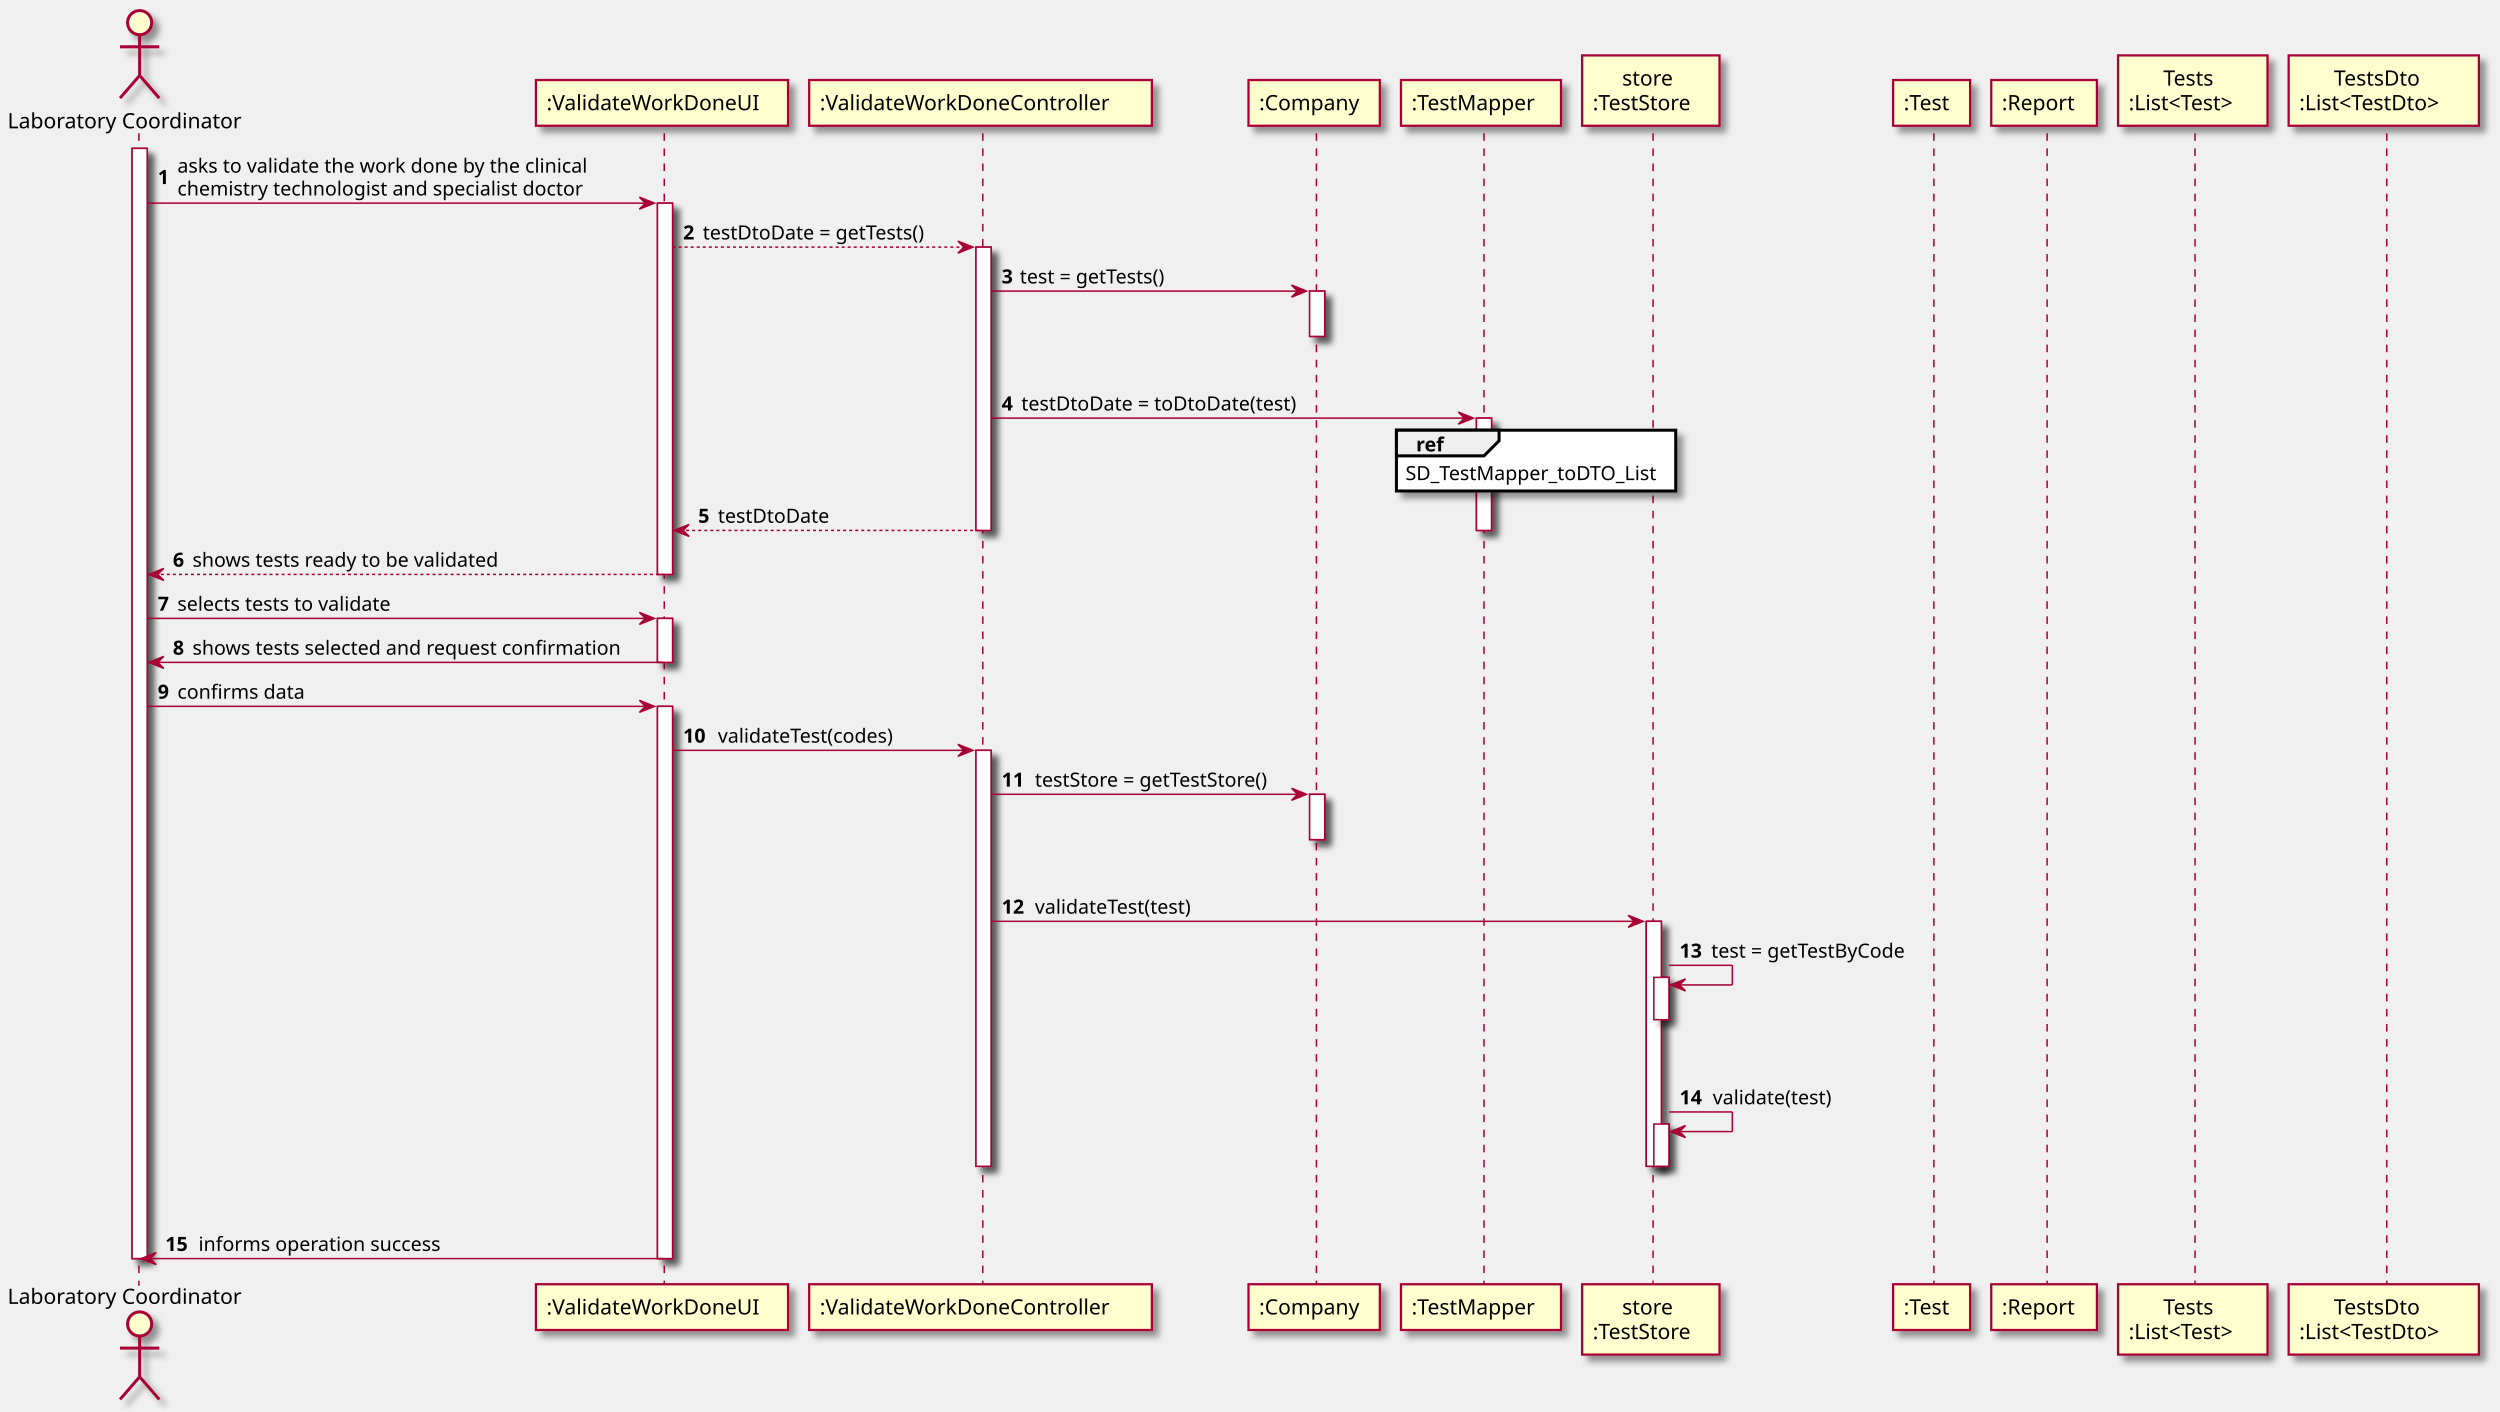
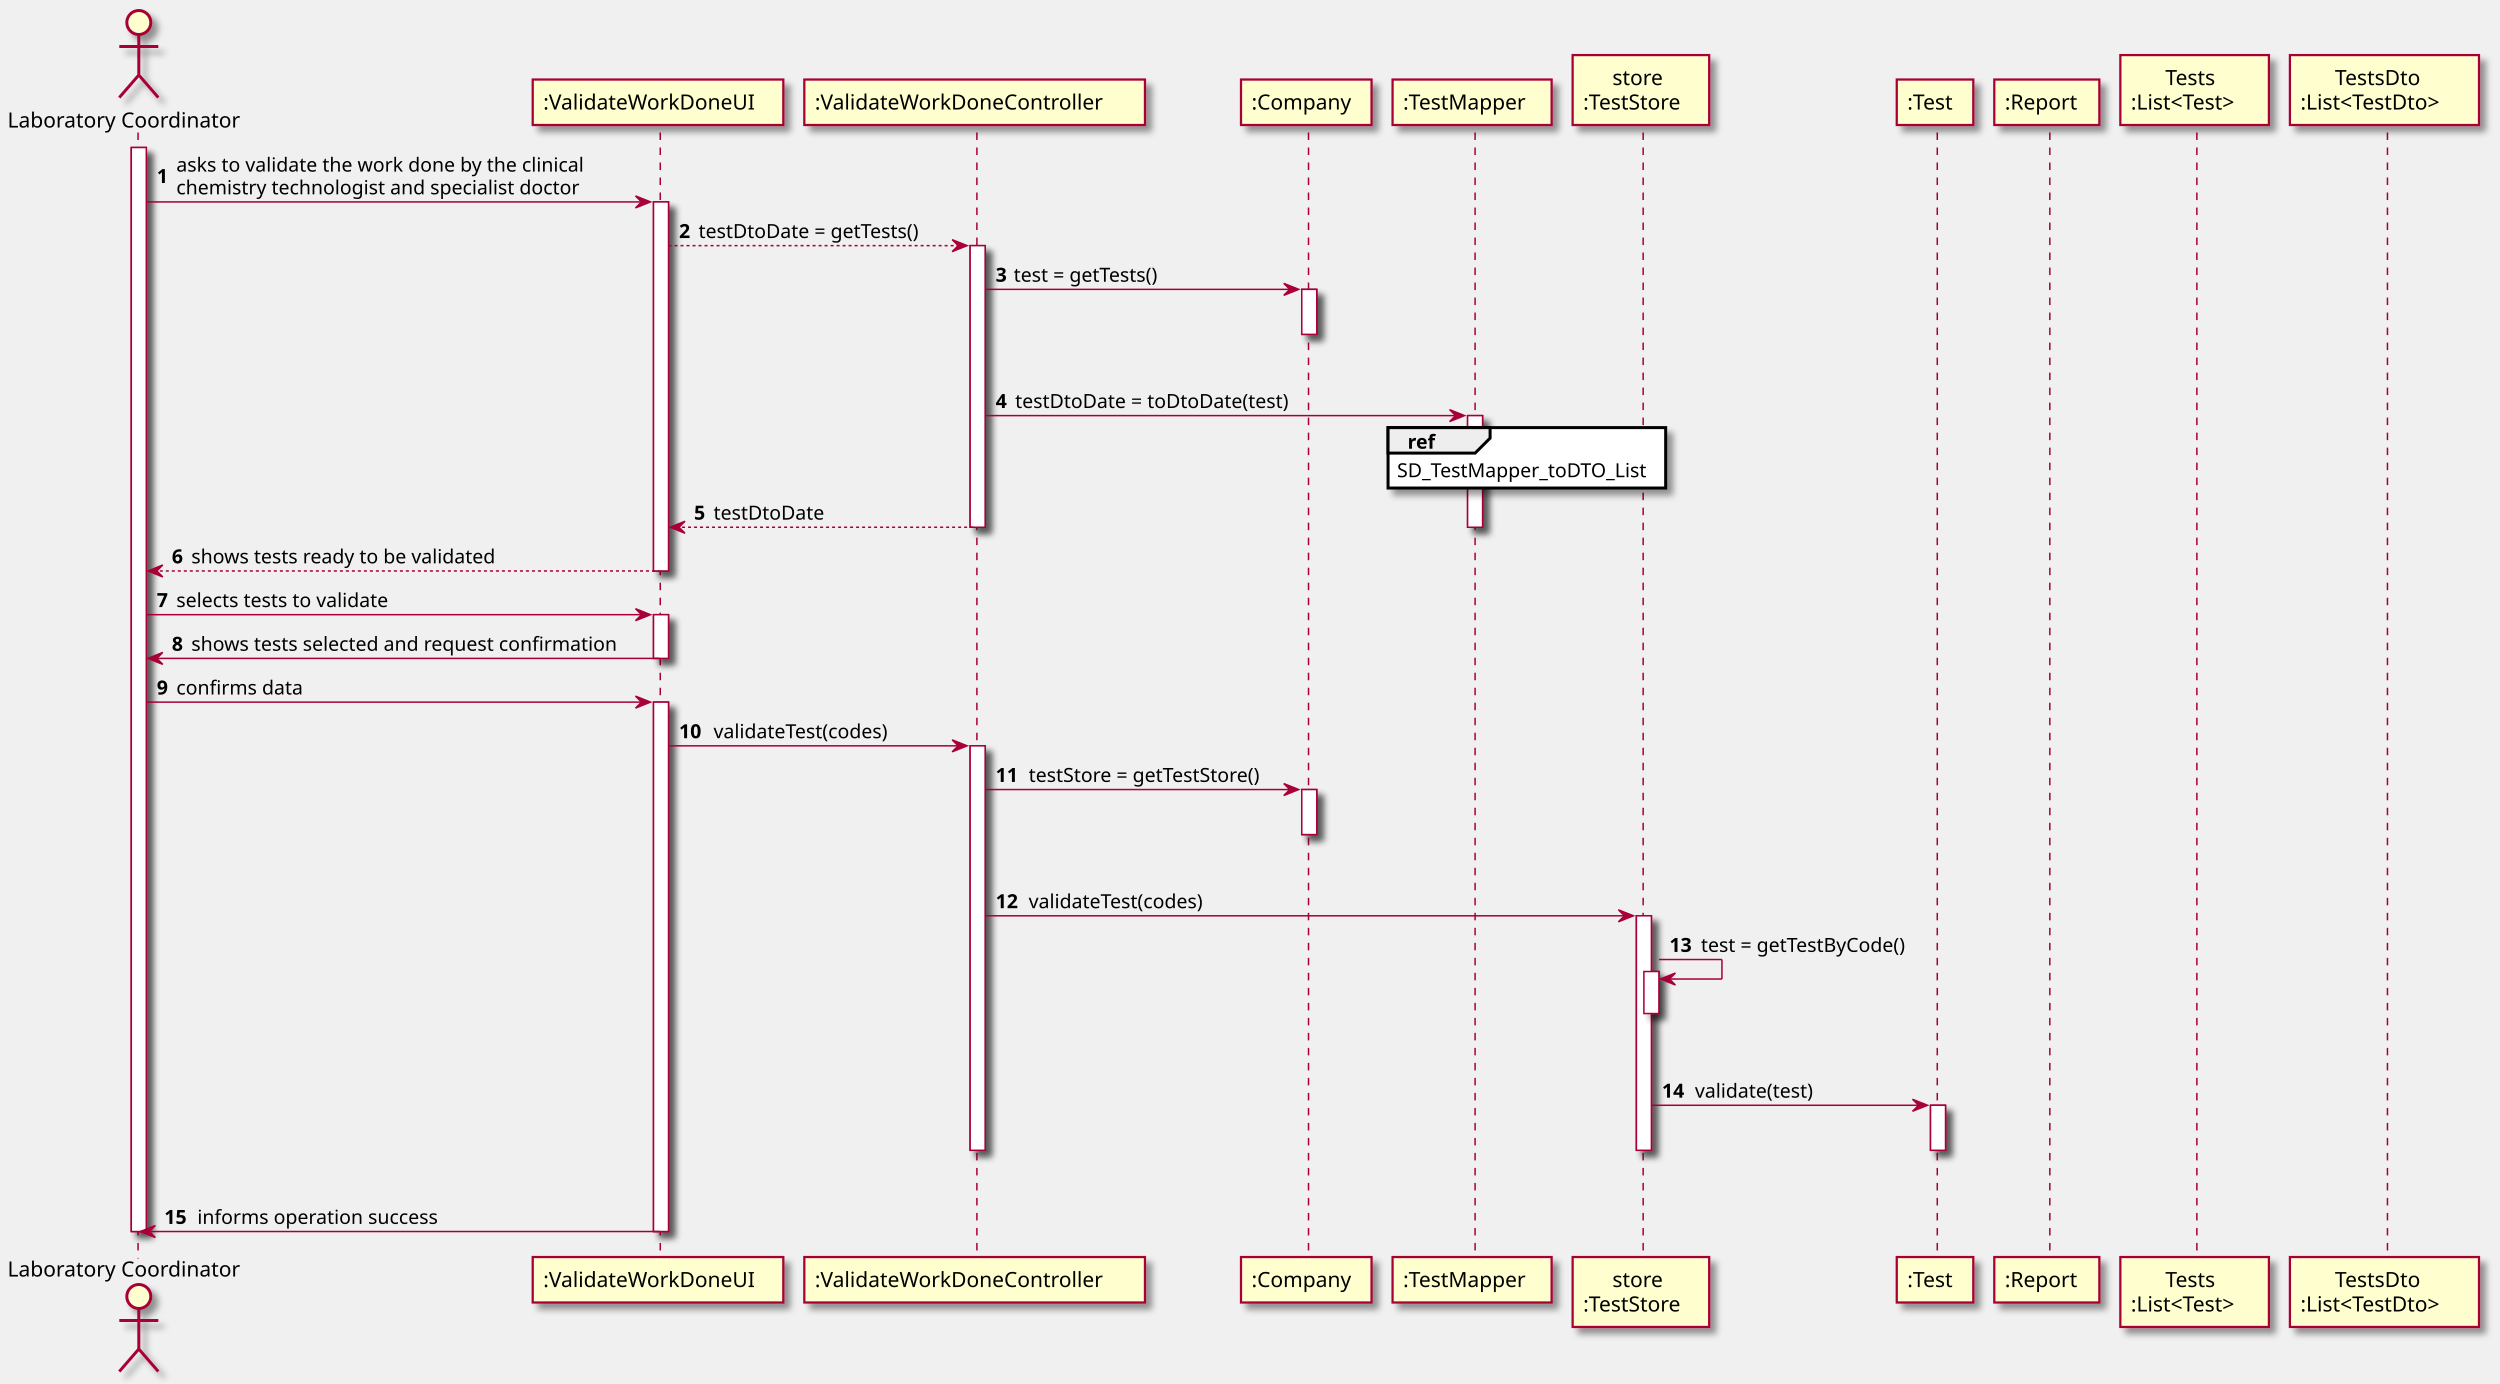
- <svg xmlns="http://www.w3.org/2000/svg" contentScriptType="application/ecmascript" contentStyleType="text/css" height="935px" preserveAspectRatio="none" style="width:1656px;height:935px;background:#FFFFFF;" version="1.1" viewBox="0 0 1656 935" width="1656px" zoomAndPan="magnify">
+ <svg xmlns="http://www.w3.org/2000/svg" contentScriptType="application/ecmascript" contentStyleType="text/css" height="922px" preserveAspectRatio="none" style="width:1666px;height:922px;background:#FFFFFF;" version="1.1" viewBox="0 0 1666 922" width="1666px" zoomAndPan="magnify">
  <defs>
-     <filter height="300%" id="ft2352q7ndsvt" width="300%" x="-1" y="-1">
+     <filter height="300%" id="f3hrrp5qvobx7" width="300%" x="-1" y="-1">
      <feGaussianBlur result="blurOut" stdDeviation="2.0" />
      <feColorMatrix in="blurOut" result="blurOut2" type="matrix" values="0 0 0 0 0 0 0 0 0 0 0 0 0 0 0 0 0 0 .4 0" />
      <feOffset dx="4.0" dy="4.0" in="blurOut2" result="blurOut3" />
      <feBlend in="SourceGraphic" in2="blurOut3" mode="normal" />
    </filter>
  </defs>
  <g>
-     <rect fill="#FFFFFF" filter="url(#ft2352q7ndsvt)" height="735.391" style="stroke:#A80036;stroke-width:1.0;" width="10" x="87.5" y="98.297" />
-     <rect fill="#FFFFFF" filter="url(#ft2352q7ndsvt)" height="245.93" style="stroke:#A80036;stroke-width:1.0;" width="10" x="435.5" y="134.562" />
-     <rect fill="#FFFFFF" filter="url(#ft2352q7ndsvt)" height="29.133" style="stroke:#A80036;stroke-width:1.0;" width="10" x="435.5" y="409.625" />
-     <rect fill="#FFFFFF" filter="url(#ft2352q7ndsvt)" height="365.797" style="stroke:#A80036;stroke-width:1.0;" width="10" x="435.5" y="467.891" />
-     <rect fill="#FFFFFF" filter="url(#ft2352q7ndsvt)" height="187.664" style="stroke:#A80036;stroke-width:1.0;" width="10" x="646.5" y="163.695" />
-     <rect fill="#FFFFFF" filter="url(#ft2352q7ndsvt)" height="275.531" style="stroke:#A80036;stroke-width:1.0;" width="10" x="646.5" y="497.023" />
-     <rect fill="#FFFFFF" filter="url(#ft2352q7ndsvt)" height="30" style="stroke:#A80036;stroke-width:1.0;" width="10" x="867.5" y="192.828" />
-     <rect fill="#FFFFFF" filter="url(#ft2352q7ndsvt)" height="30" style="stroke:#A80036;stroke-width:1.0;" width="10" x="867.5" y="526.156" />
-     <rect fill="#FFFFFF" filter="url(#ft2352q7ndsvt)" height="74.398" style="stroke:#A80036;stroke-width:1.0;" width="10" x="978" y="276.961" />
-     <rect fill="#FFFFFF" filter="url(#ft2352q7ndsvt)" height="162.266" style="stroke:#A80036;stroke-width:1.0;" width="10" x="1090.5" y="610.289" />
-     <rect fill="#FFFFFF" filter="url(#ft2352q7ndsvt)" height="28" style="stroke:#A80036;stroke-width:1.0;" width="10" x="1095.5" y="647.422" />
-     <rect fill="#FFFFFF" filter="url(#ft2352q7ndsvt)" height="28" style="stroke:#A80036;stroke-width:1.0;" width="10" x="1095.5" y="744.555" />
-     <line style="stroke:#A80036;stroke-width:1.0;stroke-dasharray:5.0,5.0;" x1="92" x2="92" y1="88.297" y2="851.688" />
-     <line style="stroke:#A80036;stroke-width:1.0;stroke-dasharray:5.0,5.0;" x1="440" x2="440" y1="88.297" y2="851.688" />
-     <line style="stroke:#A80036;stroke-width:1.0;stroke-dasharray:5.0,5.0;" x1="651" x2="651" y1="88.297" y2="851.688" />
-     <line style="stroke:#A80036;stroke-width:1.0;stroke-dasharray:5.0,5.0;" x1="872" x2="872" y1="88.297" y2="851.688" />
-     <line style="stroke:#A80036;stroke-width:1.0;stroke-dasharray:5.0,5.0;" x1="983" x2="983" y1="88.297" y2="851.688" />
-     <line style="stroke:#A80036;stroke-width:1.0;stroke-dasharray:5.0,5.0;" x1="1095" x2="1095" y1="88.297" y2="851.688" />
-     <line style="stroke:#A80036;stroke-width:1.0;stroke-dasharray:5.0,5.0;" x1="1281" x2="1281" y1="88.297" y2="851.688" />
-     <line style="stroke:#A80036;stroke-width:1.0;stroke-dasharray:5.0,5.0;" x1="1356" x2="1356" y1="88.297" y2="851.688" />
-     <line style="stroke:#A80036;stroke-width:1.0;stroke-dasharray:5.0,5.0;" x1="1454" x2="1454" y1="88.297" y2="851.688" />
-     <line style="stroke:#A80036;stroke-width:1.0;stroke-dasharray:5.0,5.0;" x1="1581" x2="1581" y1="88.297" y2="851.688" />
+     <rect fill="#FFFFFF" filter="url(#f3hrrp5qvobx7)" height="722.391" style="stroke:#A80036;stroke-width:1.0;" width="10" x="87.5" y="98.297" />
+     <rect fill="#FFFFFF" filter="url(#f3hrrp5qvobx7)" height="245.93" style="stroke:#A80036;stroke-width:1.0;" width="10" x="435.5" y="134.562" />
+     <rect fill="#FFFFFF" filter="url(#f3hrrp5qvobx7)" height="29.133" style="stroke:#A80036;stroke-width:1.0;" width="10" x="435.5" y="409.625" />
+     <rect fill="#FFFFFF" filter="url(#f3hrrp5qvobx7)" height="352.797" style="stroke:#A80036;stroke-width:1.0;" width="10" x="435.5" y="467.891" />
+     <rect fill="#FFFFFF" filter="url(#f3hrrp5qvobx7)" height="187.664" style="stroke:#A80036;stroke-width:1.0;" width="10" x="646.5" y="163.695" />
+     <rect fill="#FFFFFF" filter="url(#f3hrrp5qvobx7)" height="269.531" style="stroke:#A80036;stroke-width:1.0;" width="10" x="646.5" y="497.023" />
+     <rect fill="#FFFFFF" filter="url(#f3hrrp5qvobx7)" height="30" style="stroke:#A80036;stroke-width:1.0;" width="10" x="867.5" y="192.828" />
+     <rect fill="#FFFFFF" filter="url(#f3hrrp5qvobx7)" height="30" style="stroke:#A80036;stroke-width:1.0;" width="10" x="867.5" y="526.156" />
+     <rect fill="#FFFFFF" filter="url(#f3hrrp5qvobx7)" height="74.398" style="stroke:#A80036;stroke-width:1.0;" width="10" x="978" y="276.961" />
+     <rect fill="#FFFFFF" filter="url(#f3hrrp5qvobx7)" height="156.266" style="stroke:#A80036;stroke-width:1.0;" width="10" x="1090.5" y="610.289" />
+     <rect fill="#FFFFFF" filter="url(#f3hrrp5qvobx7)" height="28" style="stroke:#A80036;stroke-width:1.0;" width="10" x="1095.5" y="647.422" />
+     <rect fill="#FFFFFF" filter="url(#f3hrrp5qvobx7)" height="30" style="stroke:#A80036;stroke-width:1.0;" width="10" x="1286.5" y="736.555" />
+     <line style="stroke:#A80036;stroke-width:1.0;stroke-dasharray:5.0,5.0;" x1="92" x2="92" y1="88.297" y2="838.688" />
+     <line style="stroke:#A80036;stroke-width:1.0;stroke-dasharray:5.0,5.0;" x1="440" x2="440" y1="88.297" y2="838.688" />
+     <line style="stroke:#A80036;stroke-width:1.0;stroke-dasharray:5.0,5.0;" x1="651" x2="651" y1="88.297" y2="838.688" />
+     <line style="stroke:#A80036;stroke-width:1.0;stroke-dasharray:5.0,5.0;" x1="872" x2="872" y1="88.297" y2="838.688" />
+     <line style="stroke:#A80036;stroke-width:1.0;stroke-dasharray:5.0,5.0;" x1="983" x2="983" y1="88.297" y2="838.688" />
+     <line style="stroke:#A80036;stroke-width:1.0;stroke-dasharray:5.0,5.0;" x1="1095" x2="1095" y1="88.297" y2="838.688" />
+     <line style="stroke:#A80036;stroke-width:1.0;stroke-dasharray:5.0,5.0;" x1="1291" x2="1291" y1="88.297" y2="838.688" />
+     <line style="stroke:#A80036;stroke-width:1.0;stroke-dasharray:5.0,5.0;" x1="1366" x2="1366" y1="88.297" y2="838.688" />
+     <line style="stroke:#A80036;stroke-width:1.0;stroke-dasharray:5.0,5.0;" x1="1464" x2="1464" y1="88.297" y2="838.688" />
+     <line style="stroke:#A80036;stroke-width:1.0;stroke-dasharray:5.0,5.0;" x1="1591" x2="1591" y1="88.297" y2="838.688" />
    <text fill="#000000" font-family="sans-serif" font-size="14" lengthAdjust="spacing" textLength="169" x="5" y="84.995">Laboratory Coordinator</text>
-     <ellipse cx="92.5" cy="15" fill="#FEFECE" filter="url(#ft2352q7ndsvt)" rx="8" ry="8" style="stroke:#A80036;stroke-width:2.0;" />
-     <path d="M92.5,23 L92.5,50 M79.5,31 L105.5,31 M92.5,50 L79.5,65 M92.5,50 L105.5,65 " fill="none" filter="url(#ft2352q7ndsvt)" style="stroke:#A80036;stroke-width:2.0;" />
-     <text fill="#000000" font-family="sans-serif" font-size="14" lengthAdjust="spacing" textLength="169" x="5" y="863.683">Laboratory Coordinator</text>
-     <ellipse cx="92.5" cy="876.984" fill="#FEFECE" filter="url(#ft2352q7ndsvt)" rx="8" ry="8" style="stroke:#A80036;stroke-width:2.0;" />
-     <path d="M92.5,884.984 L92.5,911.984 M79.5,892.984 L105.5,892.984 M92.5,911.984 L79.5,926.984 M92.5,911.984 L105.5,926.984 " fill="none" filter="url(#ft2352q7ndsvt)" style="stroke:#A80036;stroke-width:2.0;" />
-     <rect fill="#FEFECE" filter="url(#ft2352q7ndsvt)" height="30.297" style="stroke:#A80036;stroke-width:1.5;" width="167" x="355" y="53" />
+     <ellipse cx="92.5" cy="15" fill="#FEFECE" filter="url(#f3hrrp5qvobx7)" rx="8" ry="8" style="stroke:#A80036;stroke-width:2.0;" />
+     <path d="M92.5,23 L92.5,50 M79.5,31 L105.5,31 M92.5,50 L79.5,65 M92.5,50 L105.5,65 " fill="none" filter="url(#f3hrrp5qvobx7)" style="stroke:#A80036;stroke-width:2.0;" />
+     <text fill="#000000" font-family="sans-serif" font-size="14" lengthAdjust="spacing" textLength="169" x="5" y="850.683">Laboratory Coordinator</text>
+     <ellipse cx="92.5" cy="863.984" fill="#FEFECE" filter="url(#f3hrrp5qvobx7)" rx="8" ry="8" style="stroke:#A80036;stroke-width:2.0;" />
+     <path d="M92.5,871.984 L92.5,898.984 M79.5,879.984 L105.5,879.984 M92.5,898.984 L79.5,913.984 M92.5,898.984 L105.5,913.984 " fill="none" filter="url(#f3hrrp5qvobx7)" style="stroke:#A80036;stroke-width:2.0;" />
+     <rect fill="#FEFECE" filter="url(#f3hrrp5qvobx7)" height="30.297" style="stroke:#A80036;stroke-width:1.5;" width="167" x="355" y="53" />
    <text fill="#000000" font-family="sans-serif" font-size="14" lengthAdjust="spacing" textLength="153" x="362" y="72.995">:ValidateWorkDoneUI</text>
-     <rect fill="#FEFECE" filter="url(#ft2352q7ndsvt)" height="30.297" style="stroke:#A80036;stroke-width:1.5;" width="167" x="355" y="850.688" />
-     <text fill="#000000" font-family="sans-serif" font-size="14" lengthAdjust="spacing" textLength="153" x="362" y="870.683">:ValidateWorkDoneUI</text>
-     <rect fill="#FEFECE" filter="url(#ft2352q7ndsvt)" height="30.297" style="stroke:#A80036;stroke-width:1.5;" width="227" x="536" y="53" />
+     <rect fill="#FEFECE" filter="url(#f3hrrp5qvobx7)" height="30.297" style="stroke:#A80036;stroke-width:1.5;" width="167" x="355" y="837.688" />
+     <text fill="#000000" font-family="sans-serif" font-size="14" lengthAdjust="spacing" textLength="153" x="362" y="857.683">:ValidateWorkDoneUI</text>
+     <rect fill="#FEFECE" filter="url(#f3hrrp5qvobx7)" height="30.297" style="stroke:#A80036;stroke-width:1.5;" width="227" x="536" y="53" />
    <text fill="#000000" font-family="sans-serif" font-size="14" lengthAdjust="spacing" textLength="213" x="543" y="72.995">:ValidateWorkDoneController</text>
-     <rect fill="#FEFECE" filter="url(#ft2352q7ndsvt)" height="30.297" style="stroke:#A80036;stroke-width:1.5;" width="227" x="536" y="850.688" />
-     <text fill="#000000" font-family="sans-serif" font-size="14" lengthAdjust="spacing" textLength="213" x="543" y="870.683">:ValidateWorkDoneController</text>
-     <rect fill="#FEFECE" filter="url(#ft2352q7ndsvt)" height="30.297" style="stroke:#A80036;stroke-width:1.5;" width="87" x="827" y="53" />
+     <rect fill="#FEFECE" filter="url(#f3hrrp5qvobx7)" height="30.297" style="stroke:#A80036;stroke-width:1.5;" width="227" x="536" y="837.688" />
+     <text fill="#000000" font-family="sans-serif" font-size="14" lengthAdjust="spacing" textLength="213" x="543" y="857.683">:ValidateWorkDoneController</text>
+     <rect fill="#FEFECE" filter="url(#f3hrrp5qvobx7)" height="30.297" style="stroke:#A80036;stroke-width:1.5;" width="87" x="827" y="53" />
    <text fill="#000000" font-family="sans-serif" font-size="14" lengthAdjust="spacing" textLength="73" x="834" y="72.995">:Company</text>
-     <rect fill="#FEFECE" filter="url(#ft2352q7ndsvt)" height="30.297" style="stroke:#A80036;stroke-width:1.5;" width="87" x="827" y="850.688" />
-     <text fill="#000000" font-family="sans-serif" font-size="14" lengthAdjust="spacing" textLength="73" x="834" y="870.683">:Company</text>
-     <rect fill="#FEFECE" filter="url(#ft2352q7ndsvt)" height="30.297" style="stroke:#A80036;stroke-width:1.5;" width="106" x="928" y="53" />
+     <rect fill="#FEFECE" filter="url(#f3hrrp5qvobx7)" height="30.297" style="stroke:#A80036;stroke-width:1.5;" width="87" x="827" y="837.688" />
+     <text fill="#000000" font-family="sans-serif" font-size="14" lengthAdjust="spacing" textLength="73" x="834" y="857.683">:Company</text>
+     <rect fill="#FEFECE" filter="url(#f3hrrp5qvobx7)" height="30.297" style="stroke:#A80036;stroke-width:1.5;" width="106" x="928" y="53" />
    <text fill="#000000" font-family="sans-serif" font-size="14" lengthAdjust="spacing" textLength="92" x="935" y="72.995">:TestMapper</text>
-     <rect fill="#FEFECE" filter="url(#ft2352q7ndsvt)" height="30.297" style="stroke:#A80036;stroke-width:1.5;" width="106" x="928" y="850.688" />
-     <text fill="#000000" font-family="sans-serif" font-size="14" lengthAdjust="spacing" textLength="92" x="935" y="870.683">:TestMapper</text>
-     <rect fill="#FEFECE" filter="url(#ft2352q7ndsvt)" height="46.594" style="stroke:#A80036;stroke-width:1.5;" width="91" x="1048" y="36.703" />
+     <rect fill="#FEFECE" filter="url(#f3hrrp5qvobx7)" height="30.297" style="stroke:#A80036;stroke-width:1.5;" width="106" x="928" y="837.688" />
+     <text fill="#000000" font-family="sans-serif" font-size="14" lengthAdjust="spacing" textLength="92" x="935" y="857.683">:TestMapper</text>
+     <rect fill="#FEFECE" filter="url(#f3hrrp5qvobx7)" height="46.594" style="stroke:#A80036;stroke-width:1.5;" width="91" x="1048" y="36.703" />
    <text fill="#000000" font-family="sans-serif" font-size="14" lengthAdjust="spacing" textLength="38" x="1074.5" y="56.698">store</text>
    <text fill="#000000" font-family="sans-serif" font-size="14" lengthAdjust="spacing" textLength="77" x="1055" y="72.995">:TestStore</text>
-     <rect fill="#FEFECE" filter="url(#ft2352q7ndsvt)" height="46.594" style="stroke:#A80036;stroke-width:1.5;" width="91" x="1048" y="850.688" />
-     <text fill="#000000" font-family="sans-serif" font-size="14" lengthAdjust="spacing" textLength="38" x="1074.5" y="870.683">store</text>
-     <text fill="#000000" font-family="sans-serif" font-size="14" lengthAdjust="spacing" textLength="77" x="1055" y="886.98">:TestStore</text>
-     <rect fill="#FEFECE" filter="url(#ft2352q7ndsvt)" height="30.297" style="stroke:#A80036;stroke-width:1.5;" width="51" x="1254" y="53" />
-     <text fill="#000000" font-family="sans-serif" font-size="14" lengthAdjust="spacing" textLength="37" x="1261" y="72.995">:Test</text>
-     <rect fill="#FEFECE" filter="url(#ft2352q7ndsvt)" height="30.297" style="stroke:#A80036;stroke-width:1.5;" width="51" x="1254" y="850.688" />
-     <text fill="#000000" font-family="sans-serif" font-size="14" lengthAdjust="spacing" textLength="37" x="1261" y="870.683">:Test</text>
-     <rect fill="#FEFECE" filter="url(#ft2352q7ndsvt)" height="30.297" style="stroke:#A80036;stroke-width:1.5;" width="70" x="1319" y="53" />
-     <text fill="#000000" font-family="sans-serif" font-size="14" lengthAdjust="spacing" textLength="56" x="1326" y="72.995">:Report</text>
-     <rect fill="#FEFECE" filter="url(#ft2352q7ndsvt)" height="30.297" style="stroke:#A80036;stroke-width:1.5;" width="70" x="1319" y="850.688" />
-     <text fill="#000000" font-family="sans-serif" font-size="14" lengthAdjust="spacing" textLength="56" x="1326" y="870.683">:Report</text>
-     <rect fill="#FEFECE" filter="url(#ft2352q7ndsvt)" height="46.594" style="stroke:#A80036;stroke-width:1.5;" width="99" x="1403" y="36.703" />
-     <text fill="#000000" font-family="sans-serif" font-size="14" lengthAdjust="spacing" textLength="39" x="1433" y="56.698">Tests</text>
-     <text fill="#000000" font-family="sans-serif" font-size="14" lengthAdjust="spacing" textLength="85" x="1410" y="72.995">:List&lt;Test&gt;</text>
-     <rect fill="#FEFECE" filter="url(#ft2352q7ndsvt)" height="46.594" style="stroke:#A80036;stroke-width:1.5;" width="99" x="1403" y="850.688" />
-     <text fill="#000000" font-family="sans-serif" font-size="14" lengthAdjust="spacing" textLength="39" x="1433" y="870.683">Tests</text>
-     <text fill="#000000" font-family="sans-serif" font-size="14" lengthAdjust="spacing" textLength="85" x="1410" y="886.98">:List&lt;Test&gt;</text>
-     <rect fill="#FEFECE" filter="url(#ft2352q7ndsvt)" height="46.594" style="stroke:#A80036;stroke-width:1.5;" width="126" x="1516" y="36.703" />
-     <text fill="#000000" font-family="sans-serif" font-size="14" lengthAdjust="spacing" textLength="66" x="1546" y="56.698">TestsDto</text>
-     <text fill="#000000" font-family="sans-serif" font-size="14" lengthAdjust="spacing" textLength="112" x="1523" y="72.995">:List&lt;TestDto&gt;</text>
-     <rect fill="#FEFECE" filter="url(#ft2352q7ndsvt)" height="46.594" style="stroke:#A80036;stroke-width:1.5;" width="126" x="1516" y="850.688" />
-     <text fill="#000000" font-family="sans-serif" font-size="14" lengthAdjust="spacing" textLength="66" x="1546" y="870.683">TestsDto</text>
-     <text fill="#000000" font-family="sans-serif" font-size="14" lengthAdjust="spacing" textLength="112" x="1523" y="886.98">:List&lt;TestDto&gt;</text>
-     <rect fill="#FFFFFF" filter="url(#ft2352q7ndsvt)" height="735.391" style="stroke:#A80036;stroke-width:1.0;" width="10" x="87.5" y="98.297" />
-     <rect fill="#FFFFFF" filter="url(#ft2352q7ndsvt)" height="245.93" style="stroke:#A80036;stroke-width:1.0;" width="10" x="435.5" y="134.562" />
-     <rect fill="#FFFFFF" filter="url(#ft2352q7ndsvt)" height="29.133" style="stroke:#A80036;stroke-width:1.0;" width="10" x="435.5" y="409.625" />
-     <rect fill="#FFFFFF" filter="url(#ft2352q7ndsvt)" height="365.797" style="stroke:#A80036;stroke-width:1.0;" width="10" x="435.5" y="467.891" />
-     <rect fill="#FFFFFF" filter="url(#ft2352q7ndsvt)" height="187.664" style="stroke:#A80036;stroke-width:1.0;" width="10" x="646.5" y="163.695" />
-     <rect fill="#FFFFFF" filter="url(#ft2352q7ndsvt)" height="275.531" style="stroke:#A80036;stroke-width:1.0;" width="10" x="646.5" y="497.023" />
-     <rect fill="#FFFFFF" filter="url(#ft2352q7ndsvt)" height="30" style="stroke:#A80036;stroke-width:1.0;" width="10" x="867.5" y="192.828" />
-     <rect fill="#FFFFFF" filter="url(#ft2352q7ndsvt)" height="30" style="stroke:#A80036;stroke-width:1.0;" width="10" x="867.5" y="526.156" />
-     <rect fill="#FFFFFF" filter="url(#ft2352q7ndsvt)" height="74.398" style="stroke:#A80036;stroke-width:1.0;" width="10" x="978" y="276.961" />
-     <rect fill="#FFFFFF" filter="url(#ft2352q7ndsvt)" height="162.266" style="stroke:#A80036;stroke-width:1.0;" width="10" x="1090.5" y="610.289" />
-     <rect fill="#FFFFFF" filter="url(#ft2352q7ndsvt)" height="28" style="stroke:#A80036;stroke-width:1.0;" width="10" x="1095.5" y="647.422" />
-     <rect fill="#FFFFFF" filter="url(#ft2352q7ndsvt)" height="28" style="stroke:#A80036;stroke-width:1.0;" width="10" x="1095.5" y="744.555" />
+     <rect fill="#FEFECE" filter="url(#f3hrrp5qvobx7)" height="46.594" style="stroke:#A80036;stroke-width:1.5;" width="91" x="1048" y="837.688" />
+     <text fill="#000000" font-family="sans-serif" font-size="14" lengthAdjust="spacing" textLength="38" x="1074.5" y="857.683">store</text>
+     <text fill="#000000" font-family="sans-serif" font-size="14" lengthAdjust="spacing" textLength="77" x="1055" y="873.98">:TestStore</text>
+     <rect fill="#FEFECE" filter="url(#f3hrrp5qvobx7)" height="30.297" style="stroke:#A80036;stroke-width:1.5;" width="51" x="1264" y="53" />
+     <text fill="#000000" font-family="sans-serif" font-size="14" lengthAdjust="spacing" textLength="37" x="1271" y="72.995">:Test</text>
+     <rect fill="#FEFECE" filter="url(#f3hrrp5qvobx7)" height="30.297" style="stroke:#A80036;stroke-width:1.5;" width="51" x="1264" y="837.688" />
+     <text fill="#000000" font-family="sans-serif" font-size="14" lengthAdjust="spacing" textLength="37" x="1271" y="857.683">:Test</text>
+     <rect fill="#FEFECE" filter="url(#f3hrrp5qvobx7)" height="30.297" style="stroke:#A80036;stroke-width:1.5;" width="70" x="1329" y="53" />
+     <text fill="#000000" font-family="sans-serif" font-size="14" lengthAdjust="spacing" textLength="56" x="1336" y="72.995">:Report</text>
+     <rect fill="#FEFECE" filter="url(#f3hrrp5qvobx7)" height="30.297" style="stroke:#A80036;stroke-width:1.5;" width="70" x="1329" y="837.688" />
+     <text fill="#000000" font-family="sans-serif" font-size="14" lengthAdjust="spacing" textLength="56" x="1336" y="857.683">:Report</text>
+     <rect fill="#FEFECE" filter="url(#f3hrrp5qvobx7)" height="46.594" style="stroke:#A80036;stroke-width:1.5;" width="99" x="1413" y="36.703" />
+     <text fill="#000000" font-family="sans-serif" font-size="14" lengthAdjust="spacing" textLength="39" x="1443" y="56.698">Tests</text>
+     <text fill="#000000" font-family="sans-serif" font-size="14" lengthAdjust="spacing" textLength="85" x="1420" y="72.995">:List&lt;Test&gt;</text>
+     <rect fill="#FEFECE" filter="url(#f3hrrp5qvobx7)" height="46.594" style="stroke:#A80036;stroke-width:1.5;" width="99" x="1413" y="837.688" />
+     <text fill="#000000" font-family="sans-serif" font-size="14" lengthAdjust="spacing" textLength="39" x="1443" y="857.683">Tests</text>
+     <text fill="#000000" font-family="sans-serif" font-size="14" lengthAdjust="spacing" textLength="85" x="1420" y="873.98">:List&lt;Test&gt;</text>
+     <rect fill="#FEFECE" filter="url(#f3hrrp5qvobx7)" height="46.594" style="stroke:#A80036;stroke-width:1.5;" width="126" x="1526" y="36.703" />
+     <text fill="#000000" font-family="sans-serif" font-size="14" lengthAdjust="spacing" textLength="66" x="1556" y="56.698">TestsDto</text>
+     <text fill="#000000" font-family="sans-serif" font-size="14" lengthAdjust="spacing" textLength="112" x="1533" y="72.995">:List&lt;TestDto&gt;</text>
+     <rect fill="#FEFECE" filter="url(#f3hrrp5qvobx7)" height="46.594" style="stroke:#A80036;stroke-width:1.5;" width="126" x="1526" y="837.688" />
+     <text fill="#000000" font-family="sans-serif" font-size="14" lengthAdjust="spacing" textLength="66" x="1556" y="857.683">TestsDto</text>
+     <text fill="#000000" font-family="sans-serif" font-size="14" lengthAdjust="spacing" textLength="112" x="1533" y="873.98">:List&lt;TestDto&gt;</text>
+     <rect fill="#FFFFFF" filter="url(#f3hrrp5qvobx7)" height="722.391" style="stroke:#A80036;stroke-width:1.0;" width="10" x="87.5" y="98.297" />
+     <rect fill="#FFFFFF" filter="url(#f3hrrp5qvobx7)" height="245.93" style="stroke:#A80036;stroke-width:1.0;" width="10" x="435.5" y="134.562" />
+     <rect fill="#FFFFFF" filter="url(#f3hrrp5qvobx7)" height="29.133" style="stroke:#A80036;stroke-width:1.0;" width="10" x="435.5" y="409.625" />
+     <rect fill="#FFFFFF" filter="url(#f3hrrp5qvobx7)" height="352.797" style="stroke:#A80036;stroke-width:1.0;" width="10" x="435.5" y="467.891" />
+     <rect fill="#FFFFFF" filter="url(#f3hrrp5qvobx7)" height="187.664" style="stroke:#A80036;stroke-width:1.0;" width="10" x="646.5" y="163.695" />
+     <rect fill="#FFFFFF" filter="url(#f3hrrp5qvobx7)" height="269.531" style="stroke:#A80036;stroke-width:1.0;" width="10" x="646.5" y="497.023" />
+     <rect fill="#FFFFFF" filter="url(#f3hrrp5qvobx7)" height="30" style="stroke:#A80036;stroke-width:1.0;" width="10" x="867.5" y="192.828" />
+     <rect fill="#FFFFFF" filter="url(#f3hrrp5qvobx7)" height="30" style="stroke:#A80036;stroke-width:1.0;" width="10" x="867.5" y="526.156" />
+     <rect fill="#FFFFFF" filter="url(#f3hrrp5qvobx7)" height="74.398" style="stroke:#A80036;stroke-width:1.0;" width="10" x="978" y="276.961" />
+     <rect fill="#FFFFFF" filter="url(#f3hrrp5qvobx7)" height="156.266" style="stroke:#A80036;stroke-width:1.0;" width="10" x="1090.5" y="610.289" />
+     <rect fill="#FFFFFF" filter="url(#f3hrrp5qvobx7)" height="28" style="stroke:#A80036;stroke-width:1.0;" width="10" x="1095.5" y="647.422" />
+     <rect fill="#FFFFFF" filter="url(#f3hrrp5qvobx7)" height="30" style="stroke:#A80036;stroke-width:1.0;" width="10" x="1286.5" y="736.555" />
    <polygon fill="#A80036" points="423.5,130.562,433.5,134.562,423.5,138.562,427.5,134.562" style="stroke:#A80036;stroke-width:1.0;" />
    <line style="stroke:#A80036;stroke-width:1.0;" x1="97.5" x2="429.5" y1="134.562" y2="134.562" />
    <text fill="#000000" font-family="sans-serif" font-size="13" font-weight="bold" lengthAdjust="spacing" textLength="9" x="104.5" y="121.93">1</text>
    <text fill="#000000" font-family="sans-serif" font-size="13" lengthAdjust="spacing" textLength="288" x="117.5" y="114.364">asks to validate the work done by the clinical</text>
    <text fill="#000000" font-family="sans-serif" font-size="13" lengthAdjust="spacing" textLength="282" x="117.5" y="129.497">chemistry technologist and specialist doctor</text>
    <polygon fill="#A80036" points="634.5,159.695,644.5,163.695,634.5,167.695,638.5,163.695" style="stroke:#A80036;stroke-width:1.0;" />
    <line style="stroke:#A80036;stroke-width:1.0;stroke-dasharray:2.0,2.0;" x1="445.5" x2="640.5" y1="163.695" y2="163.695" />
    <text fill="#000000" font-family="sans-serif" font-size="13" font-weight="bold" lengthAdjust="spacing" textLength="9" x="452.5" y="158.629">2</text>
    <text fill="#000000" font-family="sans-serif" font-size="13" lengthAdjust="spacing" textLength="163" x="465.5" y="158.629">testDtoDate = getTests()</text>
    <polygon fill="#A80036" points="855.5,188.828,865.5,192.828,855.5,196.828,859.5,192.828" style="stroke:#A80036;stroke-width:1.0;" />
    <line style="stroke:#A80036;stroke-width:1.0;" x1="656.5" x2="861.5" y1="192.828" y2="192.828" />
    <text fill="#000000" font-family="sans-serif" font-size="13" font-weight="bold" lengthAdjust="spacing" textLength="8" x="663.5" y="187.762">3</text>
    <text fill="#000000" font-family="sans-serif" font-size="13" lengthAdjust="spacing" textLength="109" x="675.5" y="187.762">test = getTests()</text>
    <polygon fill="#A80036" points="966,272.961,976,276.961,966,280.961,970,276.961" style="stroke:#A80036;stroke-width:1.0;" />
    <line style="stroke:#A80036;stroke-width:1.0;" x1="656.5" x2="972" y1="276.961" y2="276.961" />
    <text fill="#000000" font-family="sans-serif" font-size="13" font-weight="bold" lengthAdjust="spacing" textLength="9" x="663.5" y="271.895">4</text>
    <text fill="#000000" font-family="sans-serif" font-size="13" lengthAdjust="spacing" textLength="199" x="676.5" y="271.895">testDtoDate = toDtoDate(test)</text>
-     <rect fill="#FFFFFF" filter="url(#ft2352q7ndsvt)" height="40.266" style="stroke:#000000;stroke-width:2.0;" width="185" x="925" y="284.961" />
+     <rect fill="#FFFFFF" filter="url(#f3hrrp5qvobx7)" height="40.266" style="stroke:#000000;stroke-width:2.0;" width="185" x="925" y="284.961" />
    <polygon fill="#EEEEEE" points="925,284.961,993,284.961,993,291.961,983,301.961,925,301.961,925,284.961" style="stroke:#000000;stroke-width:2.0;" />
    <text fill="#000000" font-family="sans-serif" font-size="13" font-weight="bold" lengthAdjust="spacing" textLength="23" x="938" y="299.028">ref</text>
    <text fill="#000000" font-family="sans-serif" font-size="13" lengthAdjust="spacing" textLength="177" x="931" y="318.028">SD_TestMapper_toDTO_List</text>
    <polygon fill="#A80036" points="456.5,347.359,446.5,351.359,456.5,355.359,452.5,351.359" style="stroke:#A80036;stroke-width:1.0;" />
    <line style="stroke:#A80036;stroke-width:1.0;stroke-dasharray:2.0,2.0;" x1="450.5" x2="650.5" y1="351.359" y2="351.359" />
    <text fill="#000000" font-family="sans-serif" font-size="13" font-weight="bold" lengthAdjust="spacing" textLength="9" x="462.5" y="346.293">5</text>
    <text fill="#000000" font-family="sans-serif" font-size="13" lengthAdjust="spacing" textLength="79" x="475.5" y="346.293">testDtoDate</text>
    <polygon fill="#A80036" points="108.5,376.492,98.5,380.492,108.5,384.492,104.5,380.492" style="stroke:#A80036;stroke-width:1.0;" />
    <line style="stroke:#A80036;stroke-width:1.0;stroke-dasharray:2.0,2.0;" x1="102.5" x2="439.5" y1="380.492" y2="380.492" />
    <text fill="#000000" font-family="sans-serif" font-size="13" font-weight="bold" lengthAdjust="spacing" textLength="9" x="114.5" y="375.426">6</text>
    <text fill="#000000" font-family="sans-serif" font-size="13" lengthAdjust="spacing" textLength="218" x="127.5" y="375.426">shows tests ready to be validated</text>
    <polygon fill="#A80036" points="423.5,405.625,433.5,409.625,423.5,413.625,427.5,409.625" style="stroke:#A80036;stroke-width:1.0;" />
    <line style="stroke:#A80036;stroke-width:1.0;" x1="97.5" x2="429.5" y1="409.625" y2="409.625" />
    <text fill="#000000" font-family="sans-serif" font-size="13" font-weight="bold" lengthAdjust="spacing" textLength="9" x="104.5" y="404.559">7</text>
    <text fill="#000000" font-family="sans-serif" font-size="13" lengthAdjust="spacing" textLength="153" x="117.5" y="404.559">selects tests to validate</text>
    <polygon fill="#A80036" points="108.5,434.758,98.5,438.758,108.5,442.758,104.5,438.758" style="stroke:#A80036;stroke-width:1.0;" />
    <line style="stroke:#A80036;stroke-width:1.0;" x1="102.5" x2="439.5" y1="438.758" y2="438.758" />
    <text fill="#000000" font-family="sans-serif" font-size="13" font-weight="bold" lengthAdjust="spacing" textLength="9" x="114.5" y="433.692">8</text>
    <text fill="#000000" font-family="sans-serif" font-size="13" lengthAdjust="spacing" textLength="301" x="127.5" y="433.692">shows tests selected and request confirmation</text>
    <polygon fill="#A80036" points="423.5,463.891,433.5,467.891,423.5,471.891,427.5,467.891" style="stroke:#A80036;stroke-width:1.0;" />
    <line style="stroke:#A80036;stroke-width:1.0;" x1="97.5" x2="429.5" y1="467.891" y2="467.891" />
    <text fill="#000000" font-family="sans-serif" font-size="13" font-weight="bold" lengthAdjust="spacing" textLength="9" x="104.5" y="462.825">9</text>
    <text fill="#000000" font-family="sans-serif" font-size="13" lengthAdjust="spacing" textLength="89" x="117.5" y="462.825">confirms data</text>
    <polygon fill="#A80036" points="634.5,493.023,644.5,497.023,634.5,501.023,638.5,497.023" style="stroke:#A80036;stroke-width:1.0;" />
    <line style="stroke:#A80036;stroke-width:1.0;" x1="445.5" x2="640.5" y1="497.023" y2="497.023" />
    <text fill="#000000" font-family="sans-serif" font-size="13" font-weight="bold" lengthAdjust="spacing" textLength="19" x="452.5" y="491.957">10</text>
    <text fill="#000000" font-family="sans-serif" font-size="13" lengthAdjust="spacing" textLength="127" x="475.5" y="491.957">validateTest(codes)</text>
    <polygon fill="#A80036" points="855.5,522.156,865.5,526.156,855.5,530.156,859.5,526.156" style="stroke:#A80036;stroke-width:1.0;" />
    <line style="stroke:#A80036;stroke-width:1.0;" x1="656.5" x2="861.5" y1="526.156" y2="526.156" />
    <text fill="#000000" font-family="sans-serif" font-size="13" font-weight="bold" lengthAdjust="spacing" textLength="18" x="663.5" y="521.09">11</text>
    <text fill="#000000" font-family="sans-serif" font-size="13" lengthAdjust="spacing" textLength="170" x="685.5" y="521.09">testStore = getTestStore()</text>
    <polygon fill="#A80036" points="1078.5,606.289,1088.5,610.289,1078.5,614.289,1082.5,610.289" style="stroke:#A80036;stroke-width:1.0;" />
    <line style="stroke:#A80036;stroke-width:1.0;" x1="656.5" x2="1084.5" y1="610.289" y2="610.289" />
    <text fill="#000000" font-family="sans-serif" font-size="13" font-weight="bold" lengthAdjust="spacing" textLength="18" x="663.5" y="605.223">12</text>
-     <text fill="#000000" font-family="sans-serif" font-size="13" lengthAdjust="spacing" textLength="114" x="685.5" y="605.223">validateTest(test)</text>
+     <text fill="#000000" font-family="sans-serif" font-size="13" lengthAdjust="spacing" textLength="127" x="685.5" y="605.223">validateTest(codes)</text>
    <line style="stroke:#A80036;stroke-width:1.0;" x1="1105.5" x2="1147.5" y1="639.422" y2="639.422" />
    <line style="stroke:#A80036;stroke-width:1.0;" x1="1147.5" x2="1147.5" y1="639.422" y2="652.422" />
    <line style="stroke:#A80036;stroke-width:1.0;" x1="1106.5" x2="1147.5" y1="652.422" y2="652.422" />
    <polygon fill="#A80036" points="1116.5,648.422,1106.5,652.422,1116.5,656.422,1112.5,652.422" style="stroke:#A80036;stroke-width:1.0;" />
    <text fill="#000000" font-family="sans-serif" font-size="13" font-weight="bold" lengthAdjust="spacing" textLength="17" x="1112.5" y="634.356">13</text>
-     <text fill="#000000" font-family="sans-serif" font-size="13" lengthAdjust="spacing" textLength="141" x="1133.5" y="634.356">test = getTestByCode</text>
-     <line style="stroke:#A80036;stroke-width:1.0;" x1="1105.5" x2="1147.5" y1="736.555" y2="736.555" />
-     <line style="stroke:#A80036;stroke-width:1.0;" x1="1147.5" x2="1147.5" y1="736.555" y2="749.555" />
-     <line style="stroke:#A80036;stroke-width:1.0;" x1="1106.5" x2="1147.5" y1="749.555" y2="749.555" />
-     <polygon fill="#A80036" points="1116.5,745.555,1106.5,749.555,1116.5,753.555,1112.5,749.555" style="stroke:#A80036;stroke-width:1.0;" />
-     <text fill="#000000" font-family="sans-serif" font-size="13" font-weight="bold" lengthAdjust="spacing" textLength="18" x="1112.5" y="731.489">14</text>
-     <text fill="#000000" font-family="sans-serif" font-size="13" lengthAdjust="spacing" textLength="86" x="1134.5" y="731.489">validate(test)</text>
-     <polygon fill="#A80036" points="103.5,829.688,93.5,833.688,103.5,837.688,99.5,833.688" style="stroke:#A80036;stroke-width:1.0;" />
-     <line style="stroke:#A80036;stroke-width:1.0;" x1="97.5" x2="439.5" y1="833.688" y2="833.688" />
-     <text fill="#000000" font-family="sans-serif" font-size="13" font-weight="bold" lengthAdjust="spacing" textLength="18" x="109.5" y="828.622">15</text>
-     <text fill="#000000" font-family="sans-serif" font-size="13" lengthAdjust="spacing" textLength="169" x="131.5" y="828.622">informs operation success</text>
+     <text fill="#000000" font-family="sans-serif" font-size="13" lengthAdjust="spacing" textLength="151" x="1133.5" y="634.356">test = getTestByCode()</text>
+     <polygon fill="#A80036" points="1274.5,732.555,1284.5,736.555,1274.5,740.555,1278.5,736.555" style="stroke:#A80036;stroke-width:1.0;" />
+     <line style="stroke:#A80036;stroke-width:1.0;" x1="1100.5" x2="1280.5" y1="736.555" y2="736.555" />
+     <text fill="#000000" font-family="sans-serif" font-size="13" font-weight="bold" lengthAdjust="spacing" textLength="18" x="1107.5" y="731.489">14</text>
+     <text fill="#000000" font-family="sans-serif" font-size="13" lengthAdjust="spacing" textLength="86" x="1129.5" y="731.489">validate(test)</text>
+     <polygon fill="#A80036" points="103.5,816.688,93.5,820.688,103.5,824.688,99.5,820.688" style="stroke:#A80036;stroke-width:1.0;" />
+     <line style="stroke:#A80036;stroke-width:1.0;" x1="97.5" x2="439.5" y1="820.688" y2="820.688" />
+     <text fill="#000000" font-family="sans-serif" font-size="13" font-weight="bold" lengthAdjust="spacing" textLength="18" x="109.5" y="815.622">15</text>
+     <text fill="#000000" font-family="sans-serif" font-size="13" lengthAdjust="spacing" textLength="169" x="131.5" y="815.622">informs operation success</text>
  </g>
</svg>
